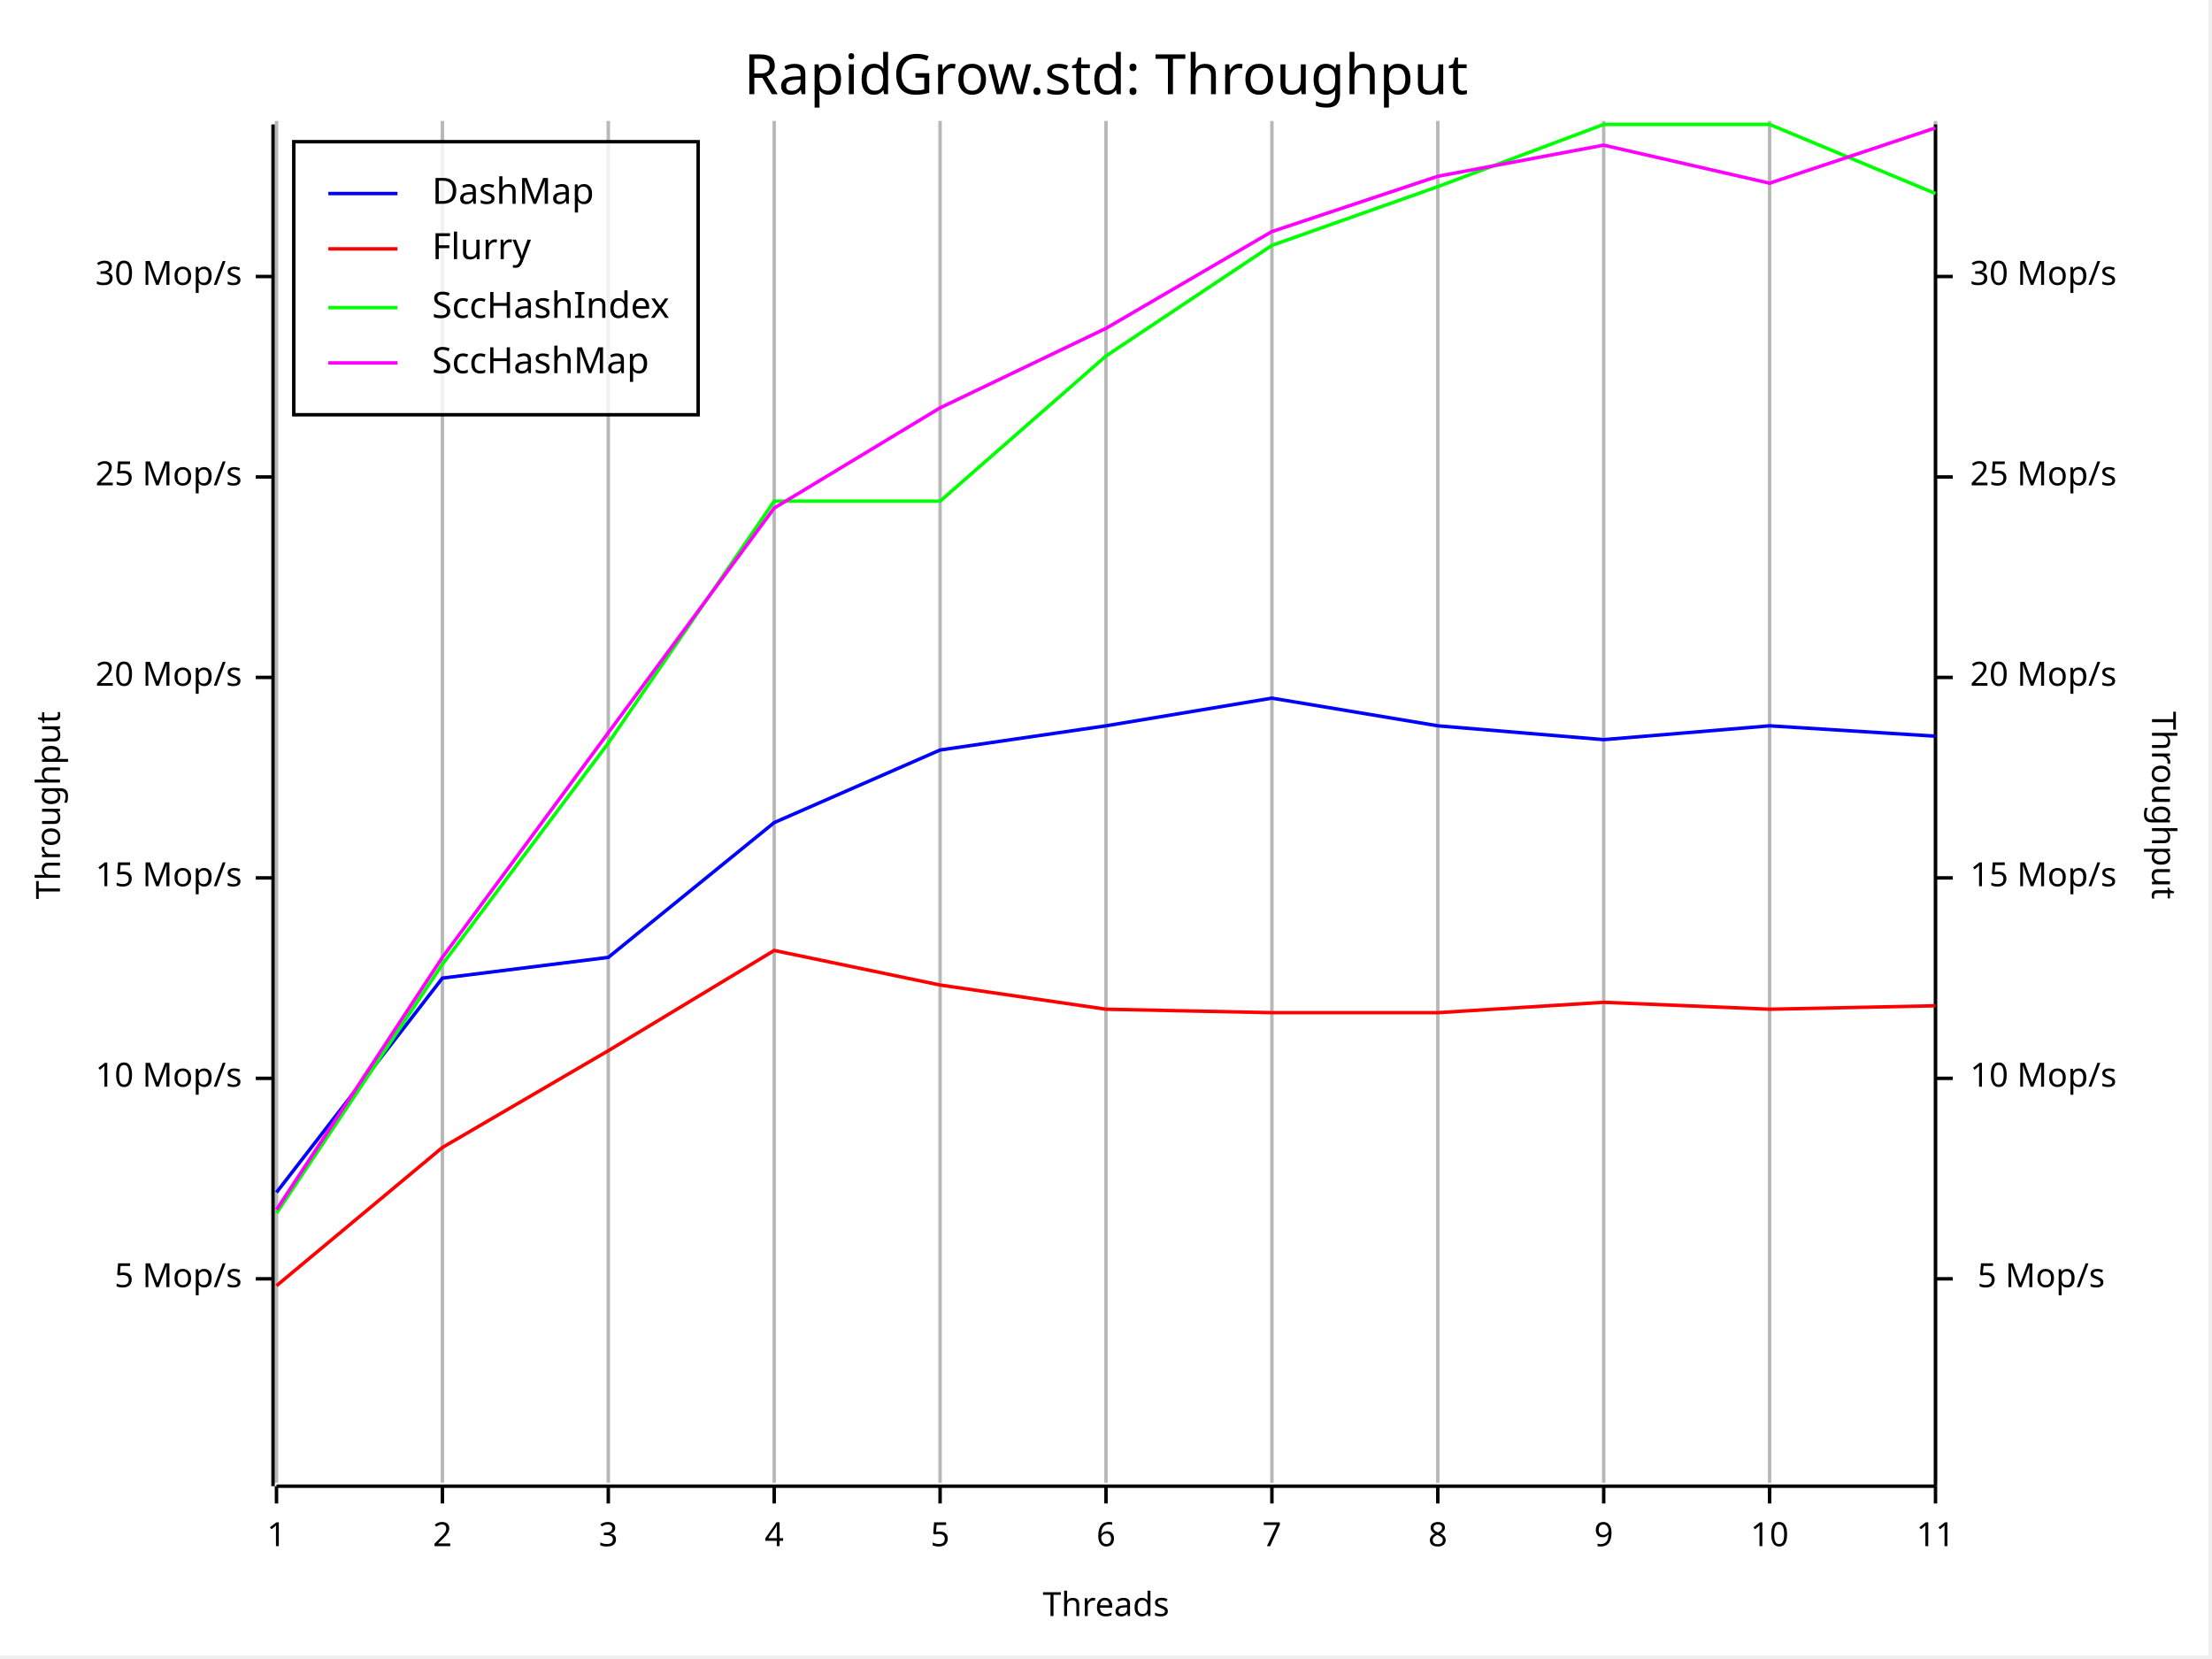
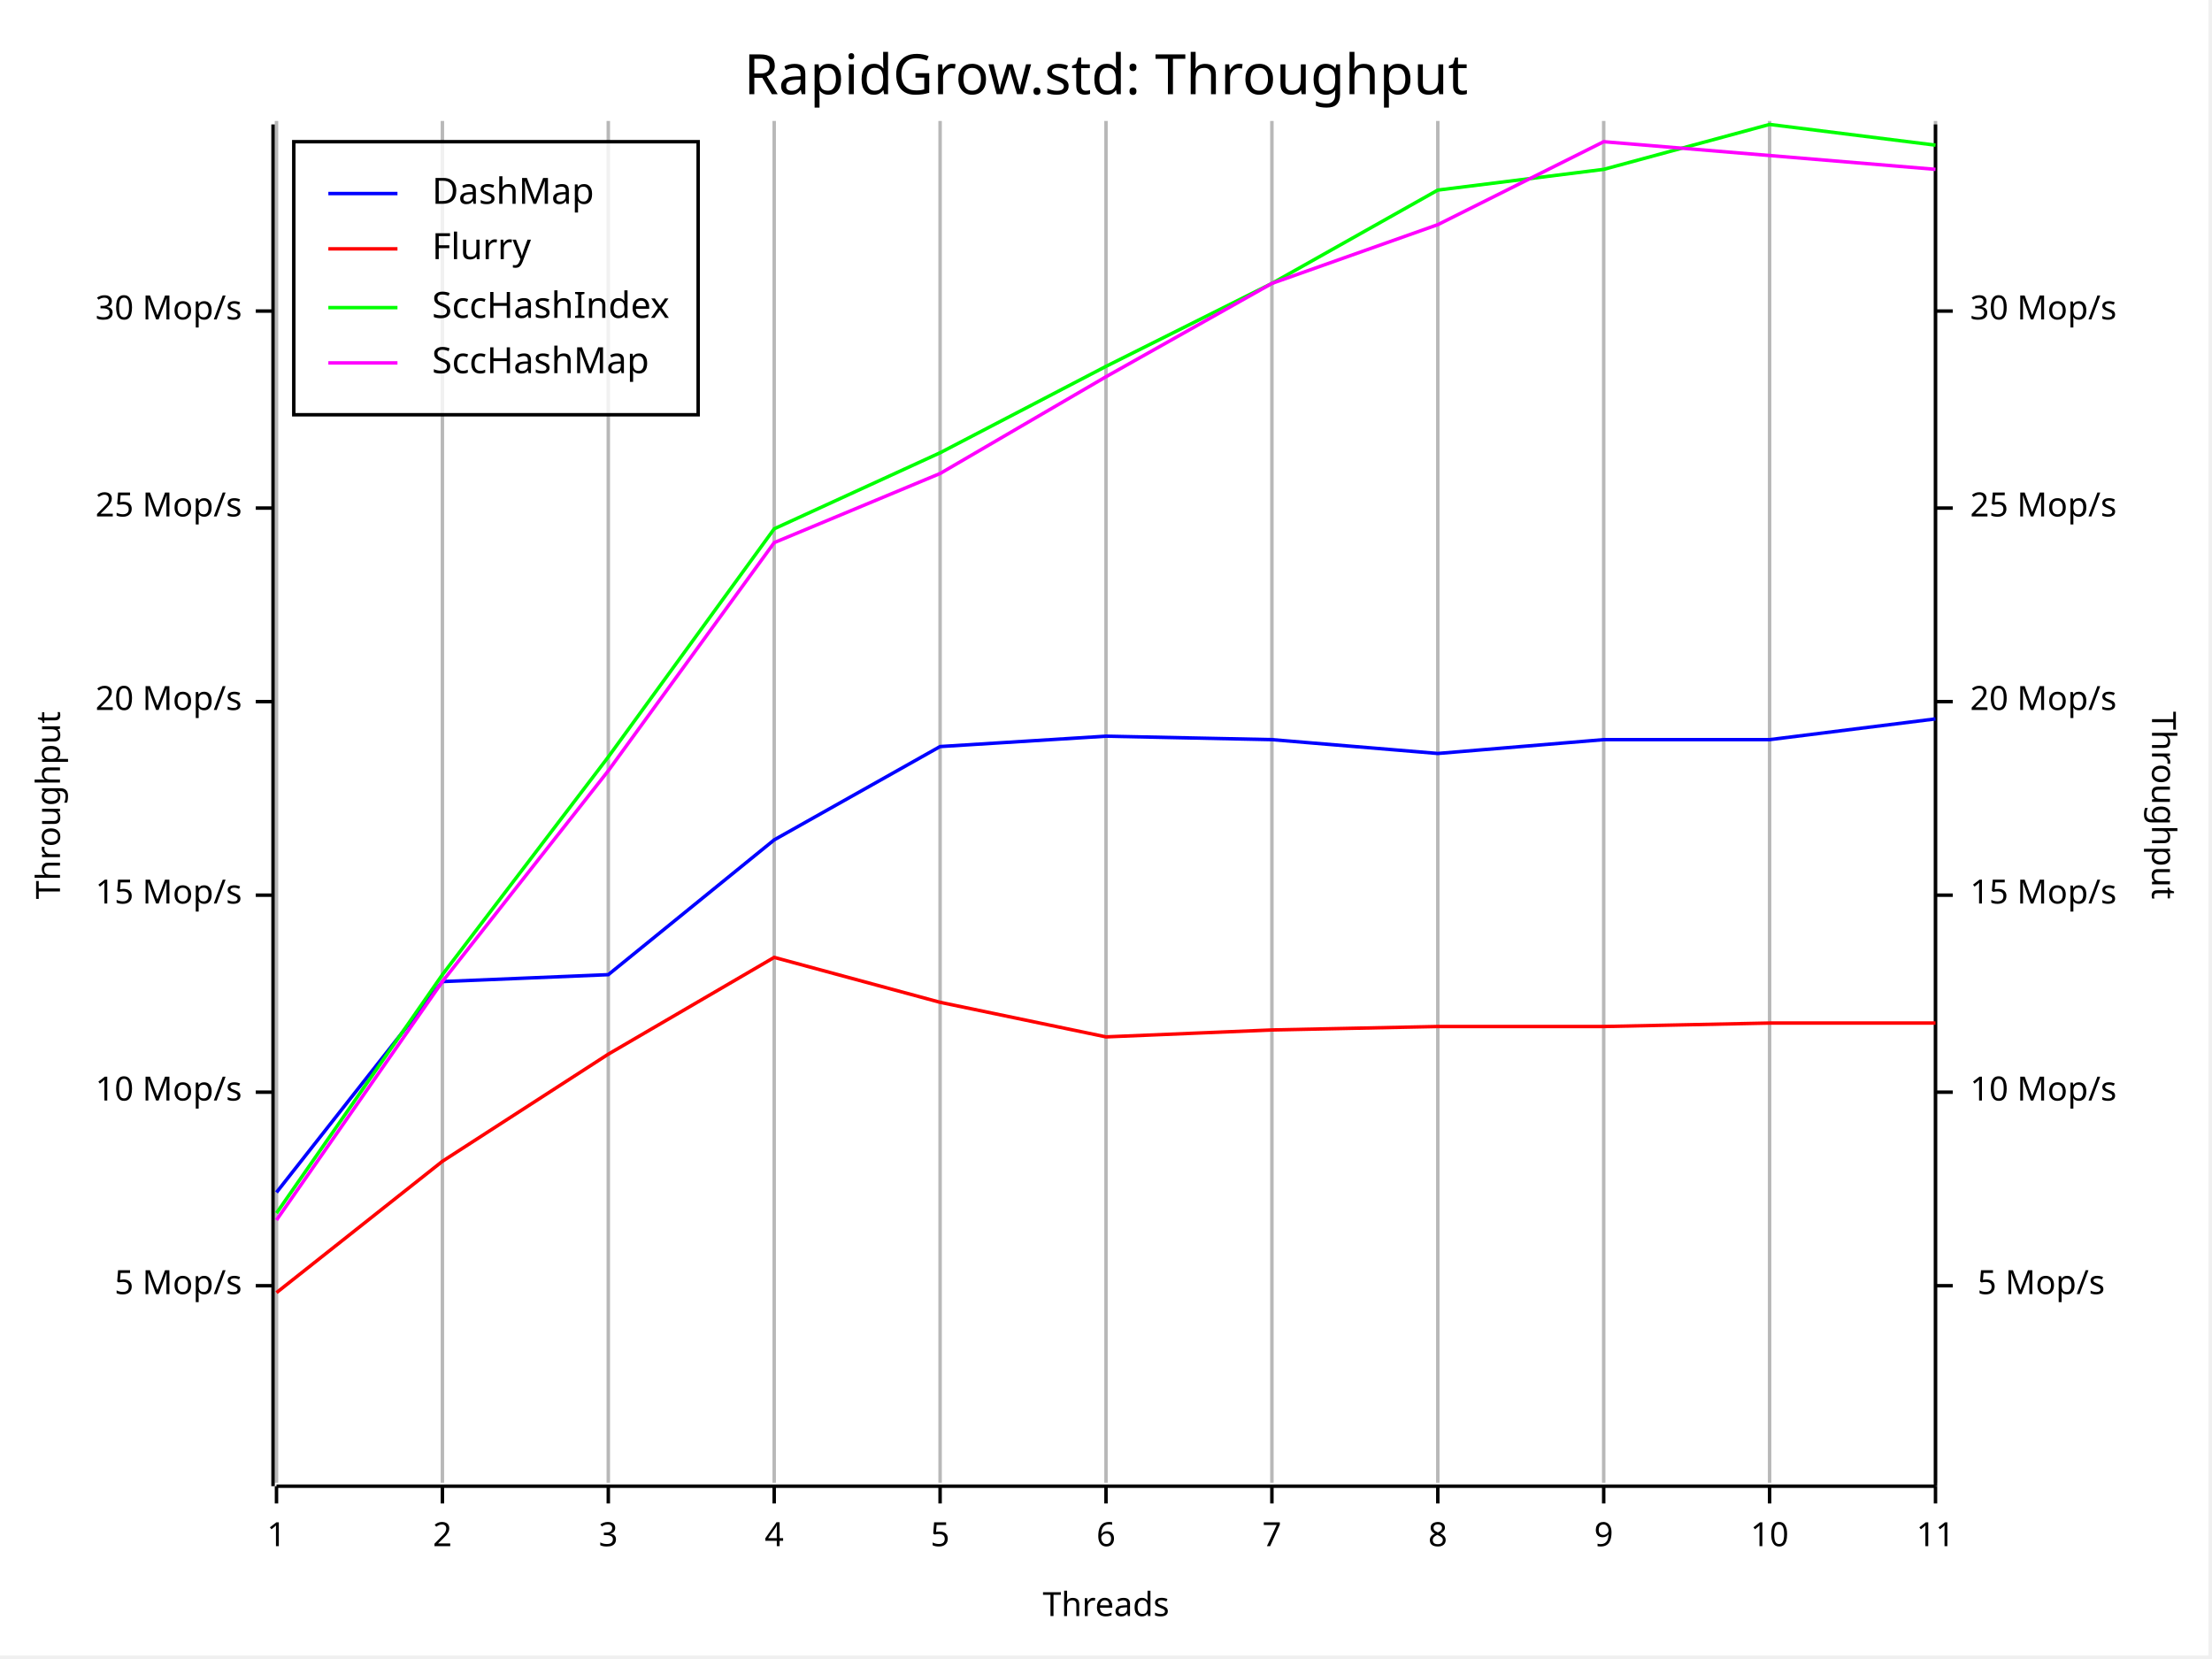
<svg xmlns="http://www.w3.org/2000/svg" width="640" height="480" viewBox="0 0 640 480">
  <rect x="0" y="0" width="639" height="479" opacity="1" fill="#FFFFFF" stroke="none" />
  <text x="320" y="15" dy="0.76em" text-anchor="middle" font-family="Fira Code" font-size="16.129" opacity="1" fill="#000000">
RapidGrow.std: Throughput
</text>
  <line opacity="0.1" stroke="#000000" stroke-width="1" x1="80" y1="429" x2="80" y2="35" />
  <line opacity="0.1" stroke="#000000" stroke-width="1" x1="128" y1="429" x2="128" y2="35" />
  <line opacity="0.1" stroke="#000000" stroke-width="1" x1="176" y1="429" x2="176" y2="35" />
  <line opacity="0.1" stroke="#000000" stroke-width="1" x1="224" y1="429" x2="224" y2="35" />
  <line opacity="0.1" stroke="#000000" stroke-width="1" x1="272" y1="429" x2="272" y2="35" />
  <line opacity="0.1" stroke="#000000" stroke-width="1" x1="320" y1="429" x2="320" y2="35" />
  <line opacity="0.1" stroke="#000000" stroke-width="1" x1="368" y1="429" x2="368" y2="35" />
  <line opacity="0.1" stroke="#000000" stroke-width="1" x1="416" y1="429" x2="416" y2="35" />
  <line opacity="0.1" stroke="#000000" stroke-width="1" x1="464" y1="429" x2="464" y2="35" />
  <line opacity="0.1" stroke="#000000" stroke-width="1" x1="512" y1="429" x2="512" y2="35" />
  <line opacity="0.1" stroke="#000000" stroke-width="1" x1="560" y1="429" x2="560" y2="35" />
  <text x="10" y="233" dy="0.76em" text-anchor="middle" font-family="sans-serif" font-size="9.677" opacity="1" fill="#000000" transform="rotate(270, 10, 233)">
Throughput
</text>
  <text x="320" y="470" dy="-0.5ex" text-anchor="middle" font-family="sans-serif" font-size="9.677" opacity="1" fill="#000000">
Threads
</text>
  <text x="630" y="233" dy="0.76em" text-anchor="middle" font-family="sans-serif" font-size="9.677" opacity="1" fill="#000000" transform="rotate(90, 630, 233)">
Throughput
</text>
  <line opacity="0.2" stroke="#000000" stroke-width="1" x1="80" y1="429" x2="80" y2="35" />
  <line opacity="0.2" stroke="#000000" stroke-width="1" x1="128" y1="429" x2="128" y2="35" />
  <line opacity="0.2" stroke="#000000" stroke-width="1" x1="176" y1="429" x2="176" y2="35" />
  <line opacity="0.2" stroke="#000000" stroke-width="1" x1="224" y1="429" x2="224" y2="35" />
  <line opacity="0.2" stroke="#000000" stroke-width="1" x1="272" y1="429" x2="272" y2="35" />
  <line opacity="0.2" stroke="#000000" stroke-width="1" x1="320" y1="429" x2="320" y2="35" />
  <line opacity="0.2" stroke="#000000" stroke-width="1" x1="368" y1="429" x2="368" y2="35" />
  <line opacity="0.2" stroke="#000000" stroke-width="1" x1="416" y1="429" x2="416" y2="35" />
  <line opacity="0.2" stroke="#000000" stroke-width="1" x1="464" y1="429" x2="464" y2="35" />
  <line opacity="0.2" stroke="#000000" stroke-width="1" x1="512" y1="429" x2="512" y2="35" />
  <line opacity="0.2" stroke="#000000" stroke-width="1" x1="560" y1="429" x2="560" y2="35" />
  <polyline fill="none" opacity="1" stroke="#000000" stroke-width="1" points="79,36 79,430 " />
-   <text x="70" y="370" dy="0.5ex" text-anchor="end" font-family="sans-serif" font-size="9.677" opacity="1" fill="#000000">
+   <text x="70" y="372" dy="0.5ex" text-anchor="end" font-family="sans-serif" font-size="9.677" opacity="1" fill="#000000">
5 Mop/s
</text>
-   <polyline fill="none" opacity="1" stroke="#000000" stroke-width="1" points="74,370 79,370 " />
-   <text x="70" y="312" dy="0.5ex" text-anchor="end" font-family="sans-serif" font-size="9.677" opacity="1" fill="#000000">
+   <polyline fill="none" opacity="1" stroke="#000000" stroke-width="1" points="74,372 79,372 " />
+   <text x="70" y="316" dy="0.5ex" text-anchor="end" font-family="sans-serif" font-size="9.677" opacity="1" fill="#000000">
10 Mop/s
</text>
-   <polyline fill="none" opacity="1" stroke="#000000" stroke-width="1" points="74,312 79,312 " />
-   <text x="70" y="254" dy="0.5ex" text-anchor="end" font-family="sans-serif" font-size="9.677" opacity="1" fill="#000000">
+   <polyline fill="none" opacity="1" stroke="#000000" stroke-width="1" points="74,316 79,316 " />
+   <text x="70" y="259" dy="0.5ex" text-anchor="end" font-family="sans-serif" font-size="9.677" opacity="1" fill="#000000">
15 Mop/s
</text>
-   <polyline fill="none" opacity="1" stroke="#000000" stroke-width="1" points="74,254 79,254 " />
-   <text x="70" y="196" dy="0.5ex" text-anchor="end" font-family="sans-serif" font-size="9.677" opacity="1" fill="#000000">
+   <polyline fill="none" opacity="1" stroke="#000000" stroke-width="1" points="74,259 79,259 " />
+   <text x="70" y="203" dy="0.5ex" text-anchor="end" font-family="sans-serif" font-size="9.677" opacity="1" fill="#000000">
20 Mop/s
</text>
-   <polyline fill="none" opacity="1" stroke="#000000" stroke-width="1" points="74,196 79,196 " />
-   <text x="70" y="138" dy="0.5ex" text-anchor="end" font-family="sans-serif" font-size="9.677" opacity="1" fill="#000000">
+   <polyline fill="none" opacity="1" stroke="#000000" stroke-width="1" points="74,203 79,203 " />
+   <text x="70" y="147" dy="0.5ex" text-anchor="end" font-family="sans-serif" font-size="9.677" opacity="1" fill="#000000">
25 Mop/s
</text>
-   <polyline fill="none" opacity="1" stroke="#000000" stroke-width="1" points="74,138 79,138 " />
-   <text x="70" y="80" dy="0.5ex" text-anchor="end" font-family="sans-serif" font-size="9.677" opacity="1" fill="#000000">
+   <polyline fill="none" opacity="1" stroke="#000000" stroke-width="1" points="74,147 79,147 " />
+   <text x="70" y="90" dy="0.5ex" text-anchor="end" font-family="sans-serif" font-size="9.677" opacity="1" fill="#000000">
30 Mop/s
</text>
-   <polyline fill="none" opacity="1" stroke="#000000" stroke-width="1" points="74,80 79,80 " />
+   <polyline fill="none" opacity="1" stroke="#000000" stroke-width="1" points="74,90 79,90 " />
  <polyline fill="none" opacity="1" stroke="#000000" stroke-width="1" points="80,430 560,430 " />
  <text x="80" y="440" dy="0.76em" text-anchor="middle" font-family="sans-serif" font-size="9.677" opacity="1" fill="#000000">
1
</text>
  <polyline fill="none" opacity="1" stroke="#000000" stroke-width="1" points="80,430 80,435 " />
  <text x="128" y="440" dy="0.76em" text-anchor="middle" font-family="sans-serif" font-size="9.677" opacity="1" fill="#000000">
2
</text>
  <polyline fill="none" opacity="1" stroke="#000000" stroke-width="1" points="128,430 128,435 " />
  <text x="176" y="440" dy="0.76em" text-anchor="middle" font-family="sans-serif" font-size="9.677" opacity="1" fill="#000000">
3
</text>
  <polyline fill="none" opacity="1" stroke="#000000" stroke-width="1" points="176,430 176,435 " />
  <text x="224" y="440" dy="0.76em" text-anchor="middle" font-family="sans-serif" font-size="9.677" opacity="1" fill="#000000">
4
</text>
  <polyline fill="none" opacity="1" stroke="#000000" stroke-width="1" points="224,430 224,435 " />
  <text x="272" y="440" dy="0.76em" text-anchor="middle" font-family="sans-serif" font-size="9.677" opacity="1" fill="#000000">
5
</text>
  <polyline fill="none" opacity="1" stroke="#000000" stroke-width="1" points="272,430 272,435 " />
  <text x="320" y="440" dy="0.76em" text-anchor="middle" font-family="sans-serif" font-size="9.677" opacity="1" fill="#000000">
6
</text>
  <polyline fill="none" opacity="1" stroke="#000000" stroke-width="1" points="320,430 320,435 " />
  <text x="368" y="440" dy="0.76em" text-anchor="middle" font-family="sans-serif" font-size="9.677" opacity="1" fill="#000000">
7
</text>
  <polyline fill="none" opacity="1" stroke="#000000" stroke-width="1" points="368,430 368,435 " />
  <text x="416" y="440" dy="0.76em" text-anchor="middle" font-family="sans-serif" font-size="9.677" opacity="1" fill="#000000">
8
</text>
  <polyline fill="none" opacity="1" stroke="#000000" stroke-width="1" points="416,430 416,435 " />
  <text x="464" y="440" dy="0.76em" text-anchor="middle" font-family="sans-serif" font-size="9.677" opacity="1" fill="#000000">
9
</text>
  <polyline fill="none" opacity="1" stroke="#000000" stroke-width="1" points="464,430 464,435 " />
  <text x="512" y="440" dy="0.76em" text-anchor="middle" font-family="sans-serif" font-size="9.677" opacity="1" fill="#000000">
10
</text>
  <polyline fill="none" opacity="1" stroke="#000000" stroke-width="1" points="512,430 512,435 " />
  <text x="560" y="440" dy="0.76em" text-anchor="middle" font-family="sans-serif" font-size="9.677" opacity="1" fill="#000000">
11
</text>
  <polyline fill="none" opacity="1" stroke="#000000" stroke-width="1" points="560,430 560,435 " />
  <polyline fill="none" opacity="1" stroke="#000000" stroke-width="1" points="560,36 560,430 " />
-   <text x="609" y="370" dy="0.5ex" text-anchor="end" font-family="sans-serif" font-size="9.677" opacity="1" fill="#000000">
+   <text x="609" y="372" dy="0.5ex" text-anchor="end" font-family="sans-serif" font-size="9.677" opacity="1" fill="#000000">
5 Mop/s
</text>
-   <polyline fill="none" opacity="1" stroke="#000000" stroke-width="1" points="560,370 565,370 " />
-   <text x="570" y="312" dy="0.5ex" text-anchor="start" font-family="sans-serif" font-size="9.677" opacity="1" fill="#000000">
+   <polyline fill="none" opacity="1" stroke="#000000" stroke-width="1" points="560,372 565,372 " />
+   <text x="570" y="316" dy="0.5ex" text-anchor="start" font-family="sans-serif" font-size="9.677" opacity="1" fill="#000000">
10 Mop/s
</text>
-   <polyline fill="none" opacity="1" stroke="#000000" stroke-width="1" points="560,312 565,312 " />
-   <text x="570" y="254" dy="0.5ex" text-anchor="start" font-family="sans-serif" font-size="9.677" opacity="1" fill="#000000">
+   <polyline fill="none" opacity="1" stroke="#000000" stroke-width="1" points="560,316 565,316 " />
+   <text x="570" y="259" dy="0.5ex" text-anchor="start" font-family="sans-serif" font-size="9.677" opacity="1" fill="#000000">
15 Mop/s
</text>
-   <polyline fill="none" opacity="1" stroke="#000000" stroke-width="1" points="560,254 565,254 " />
-   <text x="570" y="196" dy="0.5ex" text-anchor="start" font-family="sans-serif" font-size="9.677" opacity="1" fill="#000000">
+   <polyline fill="none" opacity="1" stroke="#000000" stroke-width="1" points="560,259 565,259 " />
+   <text x="570" y="203" dy="0.5ex" text-anchor="start" font-family="sans-serif" font-size="9.677" opacity="1" fill="#000000">
20 Mop/s
</text>
-   <polyline fill="none" opacity="1" stroke="#000000" stroke-width="1" points="560,196 565,196 " />
-   <text x="570" y="138" dy="0.5ex" text-anchor="start" font-family="sans-serif" font-size="9.677" opacity="1" fill="#000000">
+   <polyline fill="none" opacity="1" stroke="#000000" stroke-width="1" points="560,203 565,203 " />
+   <text x="570" y="147" dy="0.5ex" text-anchor="start" font-family="sans-serif" font-size="9.677" opacity="1" fill="#000000">
25 Mop/s
</text>
-   <polyline fill="none" opacity="1" stroke="#000000" stroke-width="1" points="560,138 565,138 " />
-   <text x="570" y="80" dy="0.5ex" text-anchor="start" font-family="sans-serif" font-size="9.677" opacity="1" fill="#000000">
+   <polyline fill="none" opacity="1" stroke="#000000" stroke-width="1" points="560,147 565,147 " />
+   <text x="570" y="90" dy="0.5ex" text-anchor="start" font-family="sans-serif" font-size="9.677" opacity="1" fill="#000000">
30 Mop/s
</text>
-   <polyline fill="none" opacity="1" stroke="#000000" stroke-width="1" points="560,80 565,80 " />
-   <polyline fill="none" opacity="1" stroke="#0000FF" stroke-width="1" points="80,345 128,283 176,277 224,238 272,217 320,210 368,202 416,210 464,214 512,210 560,213 " />
-   <polyline fill="none" opacity="1" stroke="#FF0000" stroke-width="1" points="80,372 128,332 176,304 224,275 272,285 320,292 368,293 416,293 464,290 512,292 560,291 " />
-   <polyline fill="none" opacity="1" stroke="#00FF00" stroke-width="1" points="80,351 128,279 176,215 224,145 272,145 320,103 368,71 416,54 464,36 512,36 560,56 " />
-   <polyline fill="none" opacity="1" stroke="#FF00FF" stroke-width="1" points="80,350 128,277 176,212 224,147 272,118 320,95 368,67 416,51 464,42 512,53 560,37 " />
+   <polyline fill="none" opacity="1" stroke="#000000" stroke-width="1" points="560,90 565,90 " />
+   <polyline fill="none" opacity="1" stroke="#0000FF" stroke-width="1" points="80,345 128,284 176,282 224,243 272,216 320,213 368,214 416,218 464,214 512,214 560,208 " />
+   <polyline fill="none" opacity="1" stroke="#FF0000" stroke-width="1" points="80,374 128,336 176,305 224,277 272,290 320,300 368,298 416,297 464,297 512,296 560,296 " />
+   <polyline fill="none" opacity="1" stroke="#00FF00" stroke-width="1" points="80,351 128,282 176,219 224,153 272,131 320,106 368,82 416,55 464,49 512,36 560,42 " />
+   <polyline fill="none" opacity="1" stroke="#FF00FF" stroke-width="1" points="80,353 128,284 176,223 224,157 272,137 320,109 368,82 416,65 464,41 512,45 560,49 " />
  <rect x="85" y="41" width="117" height="79" opacity="0.8" fill="#FFFFFF" stroke="none" />
  <rect x="85" y="41" width="117" height="79" opacity="1" fill="none" stroke="#000000" />
  <text x="125" y="51" dy="0.76em" text-anchor="start" font-family="Fira Code" font-size="10.484" opacity="1" fill="#000000">
DashMap
</text>
  <text x="125" y="67" dy="0.76em" text-anchor="start" font-family="Fira Code" font-size="10.484" opacity="1" fill="#000000">
Flurry
</text>
  <text x="125" y="84" dy="0.76em" text-anchor="start" font-family="Fira Code" font-size="10.484" opacity="1" fill="#000000">
SccHashIndex
</text>
  <text x="125" y="100" dy="0.76em" text-anchor="start" font-family="Fira Code" font-size="10.484" opacity="1" fill="#000000">
SccHashMap
</text>
  <polyline fill="none" opacity="1" stroke="#0000FF" stroke-width="1" points="95,56 115,56 " />
  <polyline fill="none" opacity="1" stroke="#FF0000" stroke-width="1" points="95,72 115,72 " />
  <polyline fill="none" opacity="1" stroke="#00FF00" stroke-width="1" points="95,89 115,89 " />
  <polyline fill="none" opacity="1" stroke="#FF00FF" stroke-width="1" points="95,105 115,105 " />
</svg>
